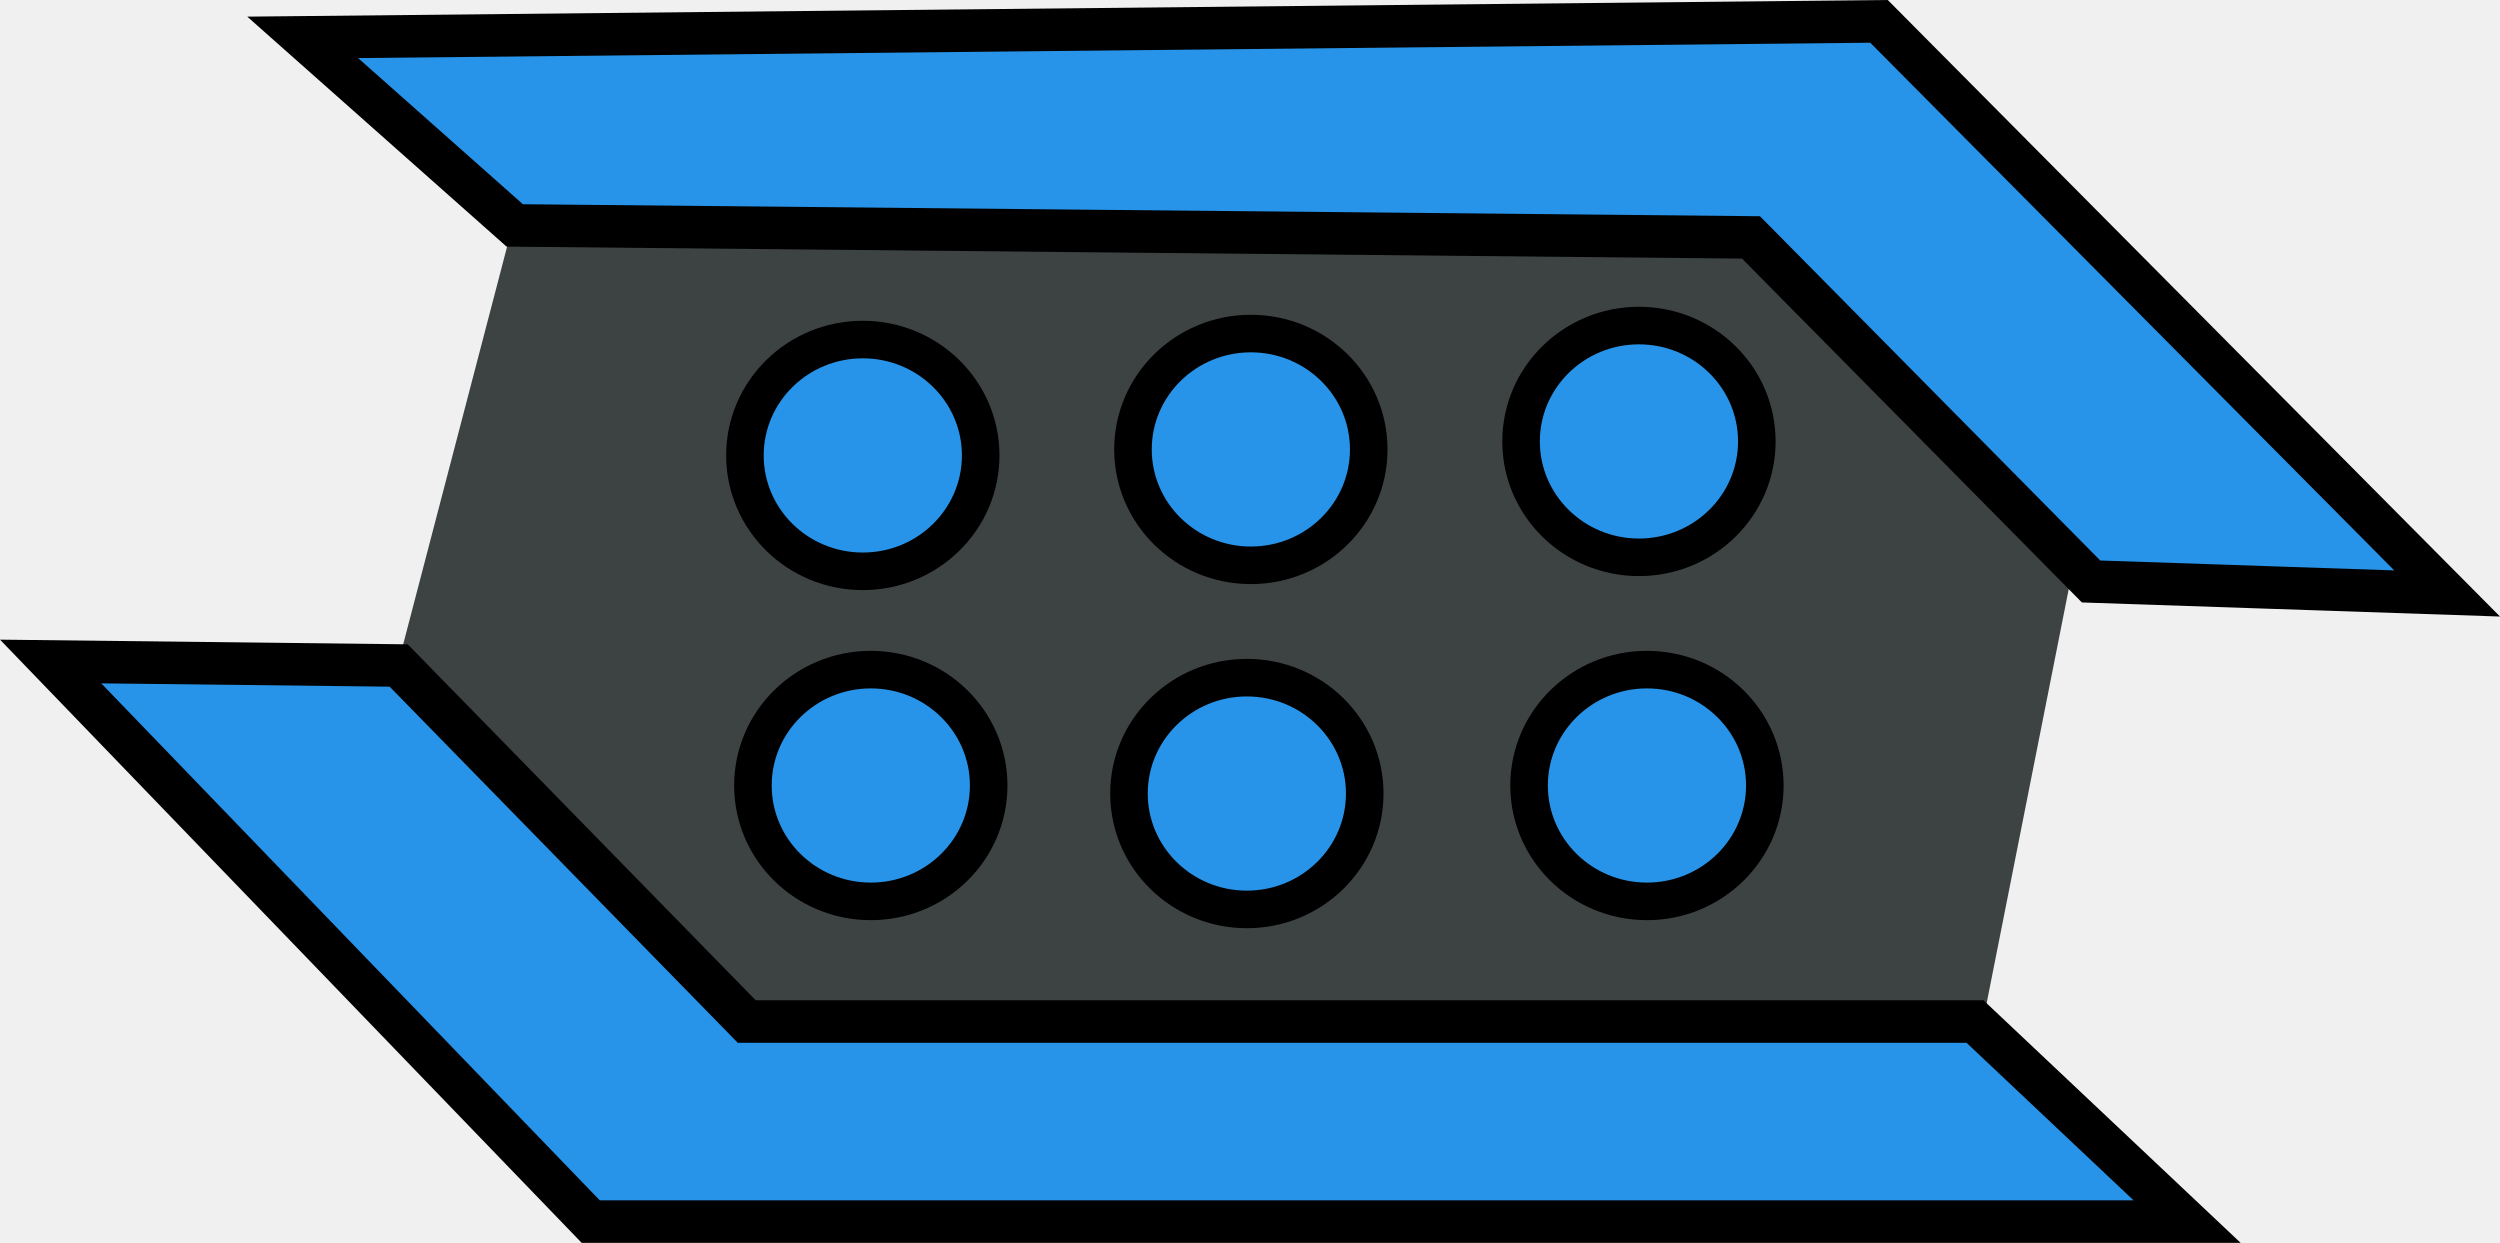
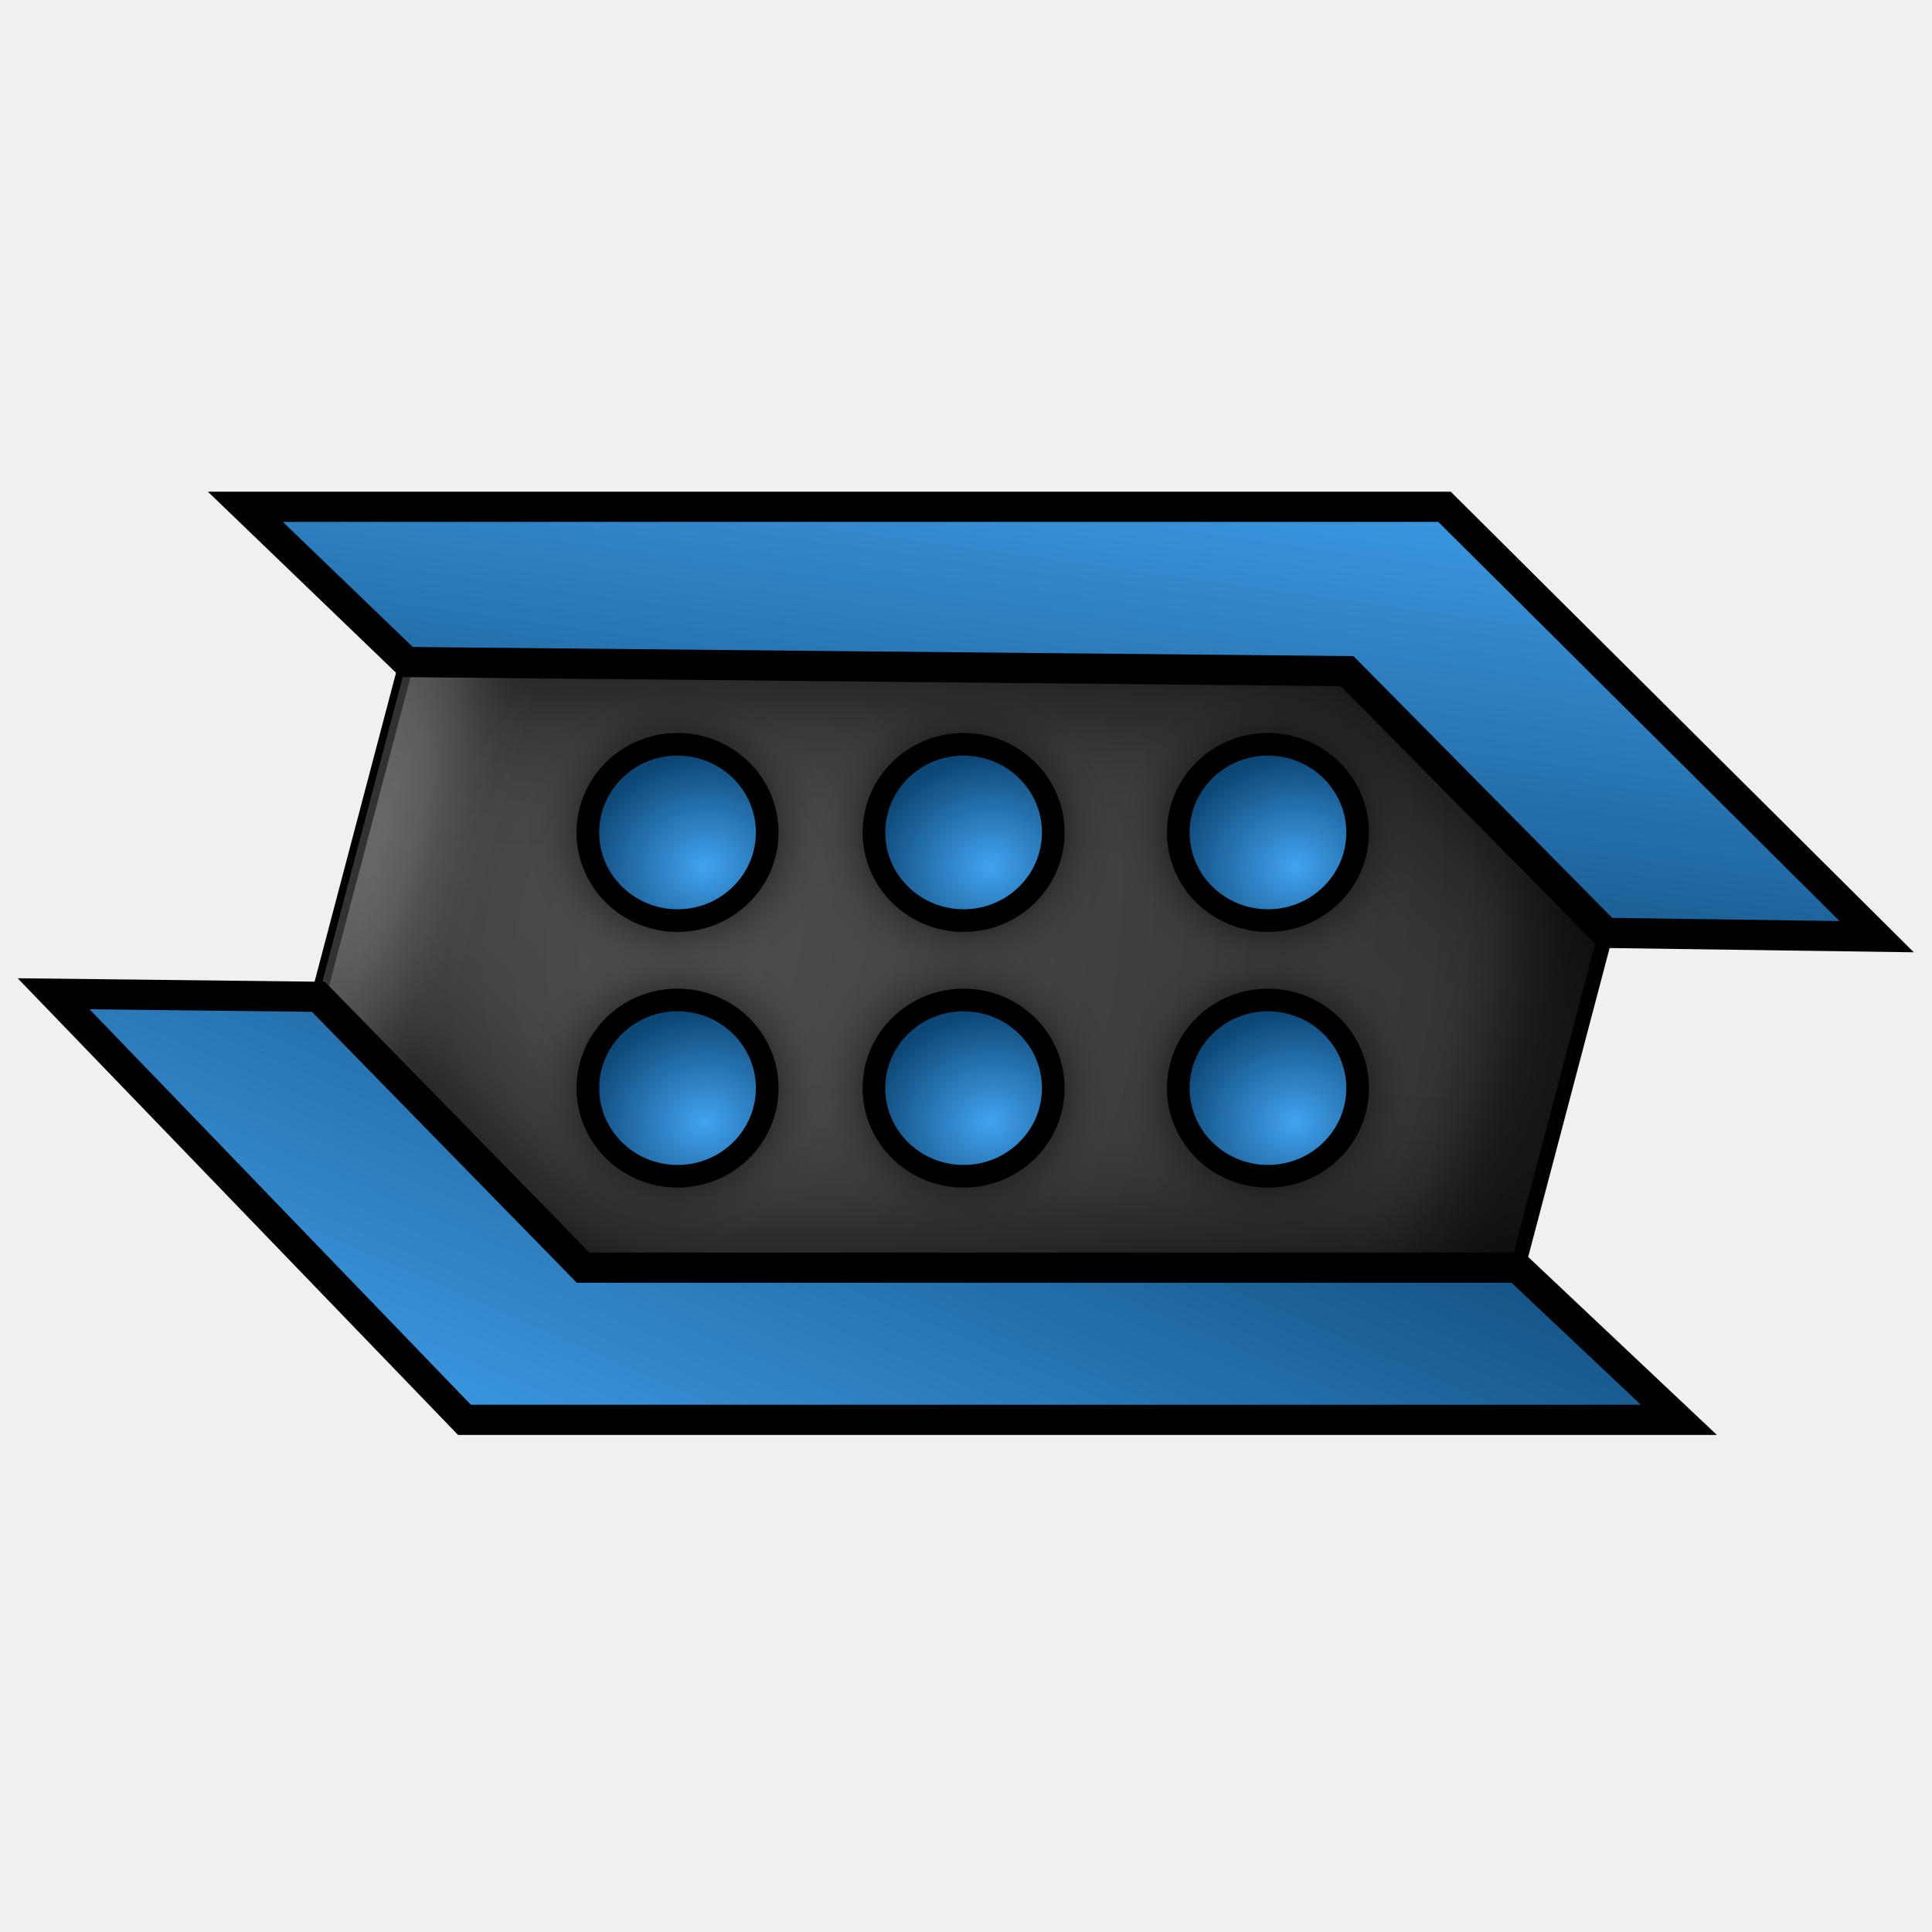
- <svg xmlns="http://www.w3.org/2000/svg" viewBox="0 0 58.768 29.217" height="29.217" width="58.768" version="1.1" id="svg2">
-   <defs id="defs6" />
-   <g style="display:inline" id="layer4" transform="translate(-0.5029154,-0.8130696)">
-     <path id="path4251" d="M 9.875,16.363 12.603,5.924 41.381,6.206 49.187,14.388 47.118,24.827 18.434,25.015 Z" style="fill:#3d4343;fill-opacity:1;fill-rule:evenodd;stroke:none;stroke-width:1px;stroke-linecap:butt;stroke-linejoin:miter;stroke-opacity:1" />
+ <svg xmlns="http://www.w3.org/2000/svg" xmlns:xlink="http://www.w3.org/1999/xlink" viewBox="0 0 256 256" height="256" width="256" version="1.1" id="svg2">
+   <defs id="defs6">
+     <linearGradient id="linearGradient3863">
+       <stop style="stop-color:#4d4d4d;stop-opacity:1" offset="0" id="stop3859" />
+       <stop style="stop-color:#333333;stop-opacity:1" offset="1" id="stop3861" />
+     </linearGradient>
+     <linearGradient id="linearGradient1922">
+       <stop style="stop-color:#42a3f0;stop-opacity:1" offset="0" id="stop1918" />
+       <stop style="stop-color:#0c4674;stop-opacity:1" offset="1" id="stop1920" />
+     </linearGradient>
+     <radialGradient xlink:href="#linearGradient1922" id="radialGradient1924" cx="30.684" cy="20.544" fx="30.684" fy="20.544" r="3.121" gradientTransform="matrix(1.234519,-0.2045582,0.1795432,1.083552,-10.92688,4.340625)" gradientUnits="userSpaceOnUse" />
+     <radialGradient xlink:href="#linearGradient1922" id="radialGradient2077" gradientUnits="userSpaceOnUse" gradientTransform="matrix(1.234519,-0.2045582,0.1795432,1.083552,-1.521966,4.340627)" cx="30.684" cy="20.544" fx="30.684" fy="20.544" r="3.121" />
+     <radialGradient xlink:href="#linearGradient1922" id="radialGradient2543" gradientUnits="userSpaceOnUse" gradientTransform="matrix(1.234519,-0.2045582,0.1795432,1.083552,-19.76735,4.340625)" cx="30.684" cy="20.544" fx="30.684" fy="20.544" r="3.121" />
+     <radialGradient xlink:href="#linearGradient1922" id="radialGradient2627" gradientUnits="userSpaceOnUse" gradientTransform="matrix(1.234519,-0.2045582,0.1795432,1.083552,-19.76735,-3.559484)" cx="30.684" cy="20.544" fx="30.684" fy="20.544" r="3.121" />
+     <radialGradient xlink:href="#linearGradient1922" id="radialGradient2711" gradientUnits="userSpaceOnUse" gradientTransform="matrix(1.234519,-0.2045582,0.1795432,1.083552,-10.92688,-3.559485)" cx="30.684" cy="20.544" fx="30.684" fy="20.544" r="3.121" />
+     <radialGradient xlink:href="#linearGradient1922" id="radialGradient2795" gradientUnits="userSpaceOnUse" gradientTransform="matrix(1.234519,-0.2045582,0.1795432,1.083552,-1.521966,-3.559483)" cx="30.684" cy="20.544" fx="30.684" fy="20.544" r="3.121" />
+     <radialGradient xlink:href="#linearGradient3863" id="radialGradient3892" cx="22.201" cy="14.127" fx="22.201" fy="14.127" r="20.151" gradientTransform="matrix(1,0,0,0.4760114,0,8.105381)" gradientUnits="userSpaceOnUse" />
+     <radialGradient xlink:href="#linearGradient3863" id="radialGradient3894" gradientUnits="userSpaceOnUse" gradientTransform="matrix(1.228254,0.2686137,-0.3517318,1.608316,-0.1130977,-13.87821)" cx="21.552" cy="14.189" fx="21.552" fy="14.189" r="20.151" />
+     <linearGradient xlink:href="#linearGradient1922" id="linearGradient5120" x1="45.328" y1="-1.068" x2="42.552" y2="18.885" gradientUnits="userSpaceOnUse" />
+     <linearGradient xlink:href="#linearGradient1922" id="linearGradient5299" x1="13.115" y1="32.701" x2="22.843" y2="10.422" gradientUnits="userSpaceOnUse" />
+     <filter style="color-interpolation-filters:sRGB" id="filter5987" x="-0.121" y="-0.46" width="1.243" height="1.921">
+       <feGaussianBlur stdDeviation="10.925" id="feGaussianBlur5989" />
+     </filter>
+     <filter style="color-interpolation-filters:sRGB" id="filter5991" x="-0.121" y="-0.462" width="1.242" height="1.924">
+       <feGaussianBlur stdDeviation="10.873" id="feGaussianBlur5993" />
+     </filter>
+     <mask maskUnits="userSpaceOnUse" id="mask6273">
+       <path id="path6275" d="M 42.189,132.082 53.884,87.721 178.499,88.93 212.778,123.613 201.083,167.974 H 77.274 Z" style="display:inline;fill:#fbfbfb;fill-opacity:1;fill-rule:nonzero;stroke:none;stroke-width:2;stroke-linecap:butt;stroke-linejoin:miter;stroke-miterlimit:4;stroke-dasharray:none;stroke-opacity:1" />
+     </mask>
+     <mask maskUnits="userSpaceOnUse" id="mask6277">
+       <path id="path6279" d="M 42.189,132.082 53.884,87.721 178.499,88.93 212.778,123.613 201.083,167.974 H 77.274 Z" style="display:inline;fill:#fbfbfb;fill-opacity:1;fill-rule:nonzero;stroke:none;stroke-width:2;stroke-linecap:butt;stroke-linejoin:miter;stroke-miterlimit:4;stroke-dasharray:none;stroke-opacity:1" />
+     </mask>
+     <filter style="color-interpolation-filters:sRGB" id="filter6861" x="-0.084" y="-0.15" width="1.169" height="1.3">
+       <feGaussianBlur stdDeviation="0.836" id="feGaussianBlur6863" />
+     </filter>
+     <filter style="color-interpolation-filters:sRGB" id="filter7558" x="-0.282" y="-0.137" width="1.564" height="1.273">
+       <feGaussianBlur stdDeviation="4.038" id="feGaussianBlur7560" />
+     </filter>
+     <filter style="color-interpolation-filters:sRGB" id="filter7956" x="-0.255" y="-0.154" width="1.511" height="1.308">
+       <feGaussianBlur stdDeviation="4.616" id="feGaussianBlur7958" />
+     </filter>
+     <mask maskUnits="userSpaceOnUse" id="mask8257">
+       <path id="path8259" d="m 42.189,132.082 11.695,-44.361 124.615,1.21 34.279,34.682 -11.695,44.361 H 77.274 Z" style="display:inline;fill:#ffffff;fill-opacity:1;fill-rule:nonzero;stroke:none;stroke-width:2;stroke-linecap:butt;stroke-linejoin:miter;stroke-miterlimit:4;stroke-dasharray:none;stroke-opacity:1" />
+     </mask>
+     <mask maskUnits="userSpaceOnUse" id="mask8261">
+       <path id="path8263" d="m 42.189,132.082 11.695,-44.361 124.615,1.21 34.279,34.682 -11.695,44.361 H 77.274 Z" style="display:inline;fill:#ffffff;fill-opacity:1;fill-rule:nonzero;stroke:none;stroke-width:2;stroke-linecap:butt;stroke-linejoin:miter;stroke-miterlimit:4;stroke-dasharray:none;stroke-opacity:1" />
+     </mask>
+   </defs>
+   <g id="layer1">
+     <g style="display:inline;fill-rule:nonzero;stroke:#000000;stroke-opacity:1;stroke-width:0.466;stroke-miterlimit:4;stroke-dasharray:none;fill:url(#radialGradient3892);fill-opacity:1" id="layer4" transform="matrix(4.288042,0,0,4.288042,-0.1565223,61.51352)">
+       <path id="path4251" d="M 9.875,16.457 12.603,6.112 41.664,6.394 49.658,14.482 46.93,24.827 h -28.873 z" style="fill:url(#radialGradient3894);fill-opacity:1;fill-rule:nonzero;stroke:#000000;stroke-width:0.466;stroke-linecap:butt;stroke-linejoin:miter;stroke-miterlimit:4;stroke-dasharray:none;stroke-opacity:1" />
+     </g>
  </g>
-   <g style="display:inline" id="layer2" transform="translate(-0.5029154,-0.8130696)">
-     <path id="path4161" d="M 7.618,1.691 44.673,1.315 58.028,14.764 49.658,14.482 41.664,6.394 12.603,6.112 Z" style="fill:#2794e9;fill-opacity:1;fill-rule:evenodd;stroke:#000000;stroke-width:1px;stroke-linecap:butt;stroke-linejoin:miter;stroke-opacity:1" />
-     <path id="path4163" d="m 1.693,16.363 8.182,0.094 8.182,8.37 h 28.873 l 4.985,4.702 H 14.389 Z" style="fill:#2794e9;fill-opacity:1;fill-rule:evenodd;stroke:#000000;stroke-width:1px;stroke-linecap:butt;stroke-linejoin:miter;stroke-opacity:1" />
+   <g id="layer6" style="display:inline">
+     <path id="path5750" d="M 32.51,67.153 H 191.404 l 57.267,56.96 -35.892,-0.5 L 178.499,88.931 53.884,87.721 Z" style="mix-blend-mode:normal;fill:#000000;fill-opacity:1;fill-rule:evenodd;stroke:none;stroke-width:4;stroke-linecap:butt;stroke-linejoin:miter;stroke-miterlimit:4;stroke-dasharray:none;stroke-opacity:1;filter:url(#filter5987)" mask="url(#mask6273)" />
+     <path id="path5752" d="m 7.103,131.679 35.086,0.403 35.086,35.892 H 201.082 l 21.374,20.164 H 61.546 Z" style="mix-blend-mode:normal;fill:#000000;fill-opacity:1;fill-rule:evenodd;stroke:none;stroke-width:4;stroke-linecap:butt;stroke-linejoin:miter;stroke-miterlimit:4;stroke-dasharray:none;stroke-opacity:1;filter:url(#filter5991)" mask="url(#mask6277)" />
+     <g style="display:inline;filter:url(#filter6861)" id="g6387" transform="matrix(4.288042,0,0,4.288042,-0.1565223,61.51352)">
+       <ellipse ry="2.724" rx="2.771" cy="19.279" cx="29.813" id="ellipse6375" style="opacity:1;fill:#000000;fill-opacity:1;stroke:none;stroke-width:0.7;stroke-miterlimit:4;stroke-dasharray:none;stroke-opacity:1" />
+       <ellipse ry="2.724" rx="2.771" cy="19.279" cx="39.218" id="ellipse6377" style="opacity:1;fill:#000000;fill-opacity:0.998;stroke:none;stroke-width:0.7;stroke-miterlimit:4;stroke-dasharray:none;stroke-opacity:1" />
+       <ellipse ry="2.724" rx="2.771" cy="19.279" cx="20.973" id="ellipse6379" style="opacity:1;fill:#000000;fill-opacity:1;stroke:none;stroke-width:0.7;stroke-miterlimit:4;stroke-dasharray:none;stroke-opacity:1" />
+       <ellipse ry="2.724" rx="2.771" cy="11.378" cx="20.973" id="ellipse6381" style="opacity:1;fill:#000000;fill-opacity:1;stroke:none;stroke-width:0.7;stroke-miterlimit:4;stroke-dasharray:none;stroke-opacity:1" />
+       <ellipse ry="2.724" rx="2.771" cy="11.378" cx="29.813" id="ellipse6383" style="opacity:1;fill:#000000;fill-opacity:1;stroke:none;stroke-width:0.7;stroke-miterlimit:4;stroke-dasharray:none;stroke-opacity:1" />
+       <ellipse ry="2.724" rx="2.771" cy="11.378" cx="39.218" id="ellipse6385" style="opacity:1;fill:#000000;fill-opacity:1;stroke:none;stroke-width:0.7;stroke-miterlimit:4;stroke-dasharray:none;stroke-opacity:1" />
+     </g>
+     <path style="fill:#ffffff;fill-opacity:1;fill-rule:evenodd;stroke:none;stroke-width:1px;stroke-linecap:butt;stroke-linejoin:miter;stroke-opacity:1;filter:url(#filter7558);opacity:0.2" d="M 45.343,79.075 30.217,131.741 46.586,150.005 64.573,80.825 Z" id="path7278" mask="url(#mask8261)" />
+     <path style="fill:#010101;fill-rule:evenodd;stroke:none;stroke-width:1px;stroke-linecap:butt;stroke-linejoin:miter;stroke-opacity:1;fill-opacity:1;filter:url(#filter7956);opacity:0.6" d="m 207.219,108.436 -20.777,68.394 27.423,3.64 15.952,-63.825 z" id="path7766" mask="url(#mask8257)" />
  </g>
-   <g style="display:inline" id="layer3" transform="translate(-0.5029154,-0.8130696)">
-     <ellipse ry="2.724" rx="2.771" cy="11.519" cx="20.785" id="path4168" style="opacity:1;fill:#2794e9;fill-opacity:1;stroke:#000000;stroke-width:0.883;stroke-miterlimit:4;stroke-dasharray:none;stroke-opacity:1" />
-     <ellipse ry="2.724" rx="2.771" cy="11.378" cx="29.907" id="path4168-2" style="opacity:1;fill:#2794e9;fill-opacity:1;stroke:#000000;stroke-width:0.883;stroke-miterlimit:4;stroke-dasharray:none;stroke-opacity:1" />
-     <ellipse ry="2.724" rx="2.771" cy="11.19" cx="39.03" id="path4168-2-8" style="opacity:1;fill:#2794e9;fill-opacity:1;stroke:#000000;stroke-width:0.883;stroke-miterlimit:4;stroke-dasharray:none;stroke-opacity:1" />
-     <ellipse ry="2.724" rx="2.771" cy="19.278" cx="20.973" id="path4168-2-8-0" style="opacity:1;fill:#2794e9;fill-opacity:1;stroke:#000000;stroke-width:0.883;stroke-miterlimit:4;stroke-dasharray:none;stroke-opacity:1" />
-     <ellipse ry="2.724" rx="2.771" cy="19.467" cx="29.813" id="path4168-2-8-0-6" style="opacity:1;fill:#2794e9;fill-opacity:1;stroke:#000000;stroke-width:0.883;stroke-miterlimit:4;stroke-dasharray:none;stroke-opacity:1" />
-     <ellipse ry="2.724" rx="2.771" cy="19.278" cx="39.218" id="path4168-2-8-0-6-7" style="opacity:1;fill:#2794e9;fill-opacity:1;stroke:#000000;stroke-width:0.883;stroke-miterlimit:4;stroke-dasharray:none;stroke-opacity:1" />
+   <g id="layer5">
+     <g style="display:inline" id="layer3" transform="matrix(4.288042,0,0,4.288042,-0.1565223,61.51352)">
+       <ellipse ry="2.724" rx="2.771" cy="19.279" cx="29.813" id="path4168-2-8-0-6" style="opacity:1;fill:url(#radialGradient1924);fill-opacity:1;stroke:#000000;stroke-width:0.7;stroke-miterlimit:4;stroke-dasharray:none;stroke-opacity:1" />
+       <ellipse ry="2.724" rx="2.771" cy="19.279" cx="39.218" id="ellipse2075" style="opacity:1;fill:url(#radialGradient2077);fill-opacity:1;stroke:#000000;stroke-width:0.7;stroke-miterlimit:4;stroke-dasharray:none;stroke-opacity:1" />
+       <ellipse ry="2.724" rx="2.771" cy="19.279" cx="20.973" id="ellipse2541" style="opacity:1;fill:url(#radialGradient2543);fill-opacity:1;stroke:#000000;stroke-width:0.7;stroke-miterlimit:4;stroke-dasharray:none;stroke-opacity:1" />
+       <ellipse ry="2.724" rx="2.771" cy="11.378" cx="20.973" id="ellipse2625" style="opacity:1;fill:url(#radialGradient2627);fill-opacity:1;stroke:#000000;stroke-width:0.7;stroke-miterlimit:4;stroke-dasharray:none;stroke-opacity:1" />
+       <ellipse ry="2.724" rx="2.771" cy="11.378" cx="29.813" id="ellipse2709" style="opacity:1;fill:url(#radialGradient2711);fill-opacity:1;stroke:#000000;stroke-width:0.7;stroke-miterlimit:4;stroke-dasharray:none;stroke-opacity:1" />
+       <ellipse ry="2.724" rx="2.771" cy="11.378" cx="39.218" id="ellipse2793" style="opacity:1;fill:url(#radialGradient2795);fill-opacity:1;stroke:#000000;stroke-width:0.7;stroke-miterlimit:4;stroke-dasharray:none;stroke-opacity:1" />
+     </g>
+   </g>
+   <g style="display:inline" id="layer2" transform="matrix(4.288042,0,0,4.288042,-0.1565223,61.51352)">
+     <path id="path4161" d="M 7.618,1.315 H 44.673 L 58.028,14.599 49.658,14.482 41.664,6.394 12.603,6.112 Z" style="fill:url(#linearGradient5120);fill-opacity:1;fill-rule:evenodd;stroke:#000000;stroke-width:0.933;stroke-linecap:butt;stroke-linejoin:miter;stroke-miterlimit:4;stroke-dasharray:none;stroke-opacity:1" />
+     <path id="path4163" d="m 1.693,16.363 8.182,0.094 8.182,8.37 h 28.873 l 4.985,4.702 H 14.389 Z" style="fill:url(#linearGradient5299);fill-opacity:1;fill-rule:evenodd;stroke:#000000;stroke-width:0.933;stroke-linecap:butt;stroke-linejoin:miter;stroke-opacity:1;stroke-miterlimit:4;stroke-dasharray:none" />
  </g>
</svg>
